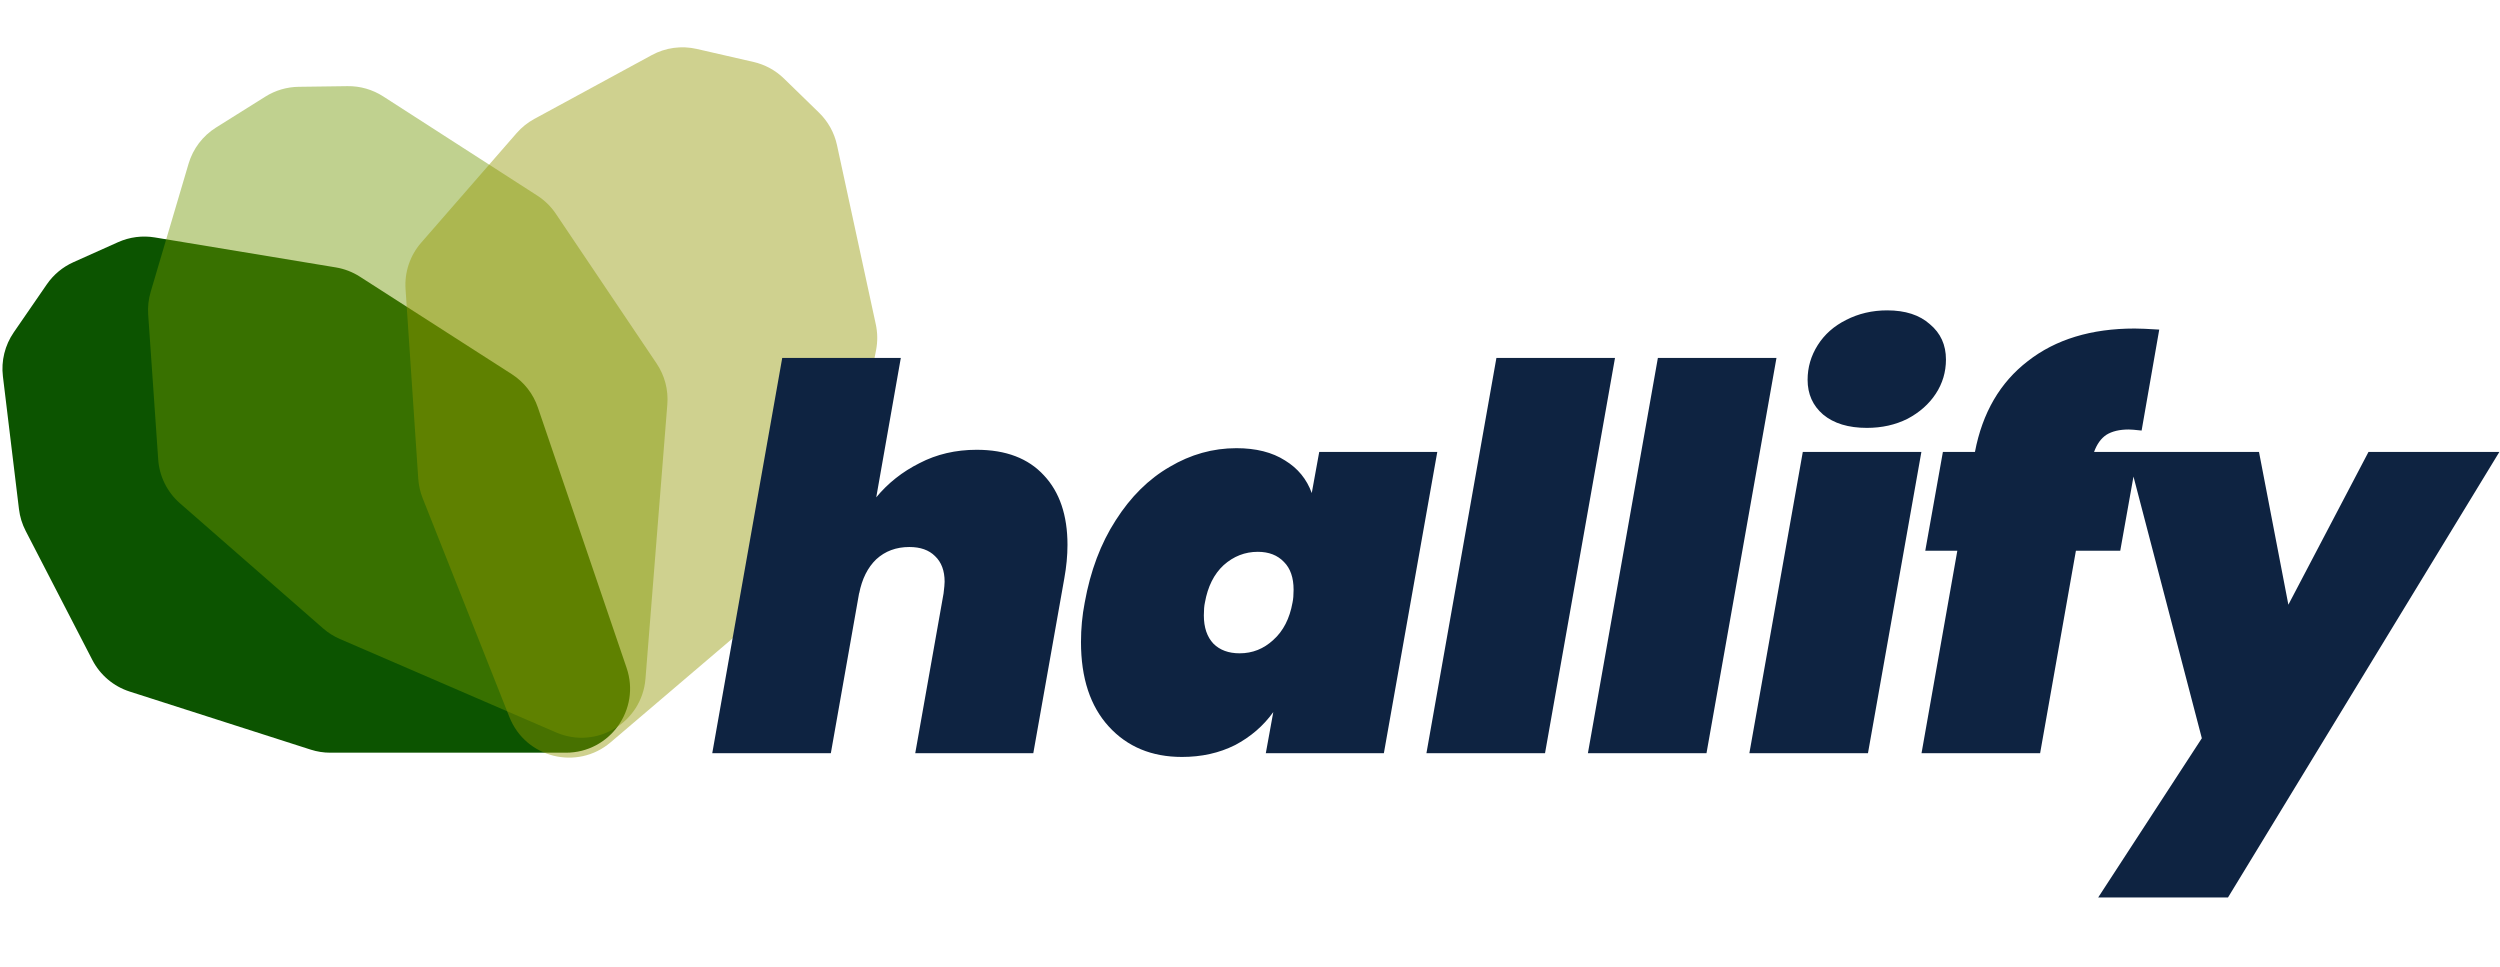
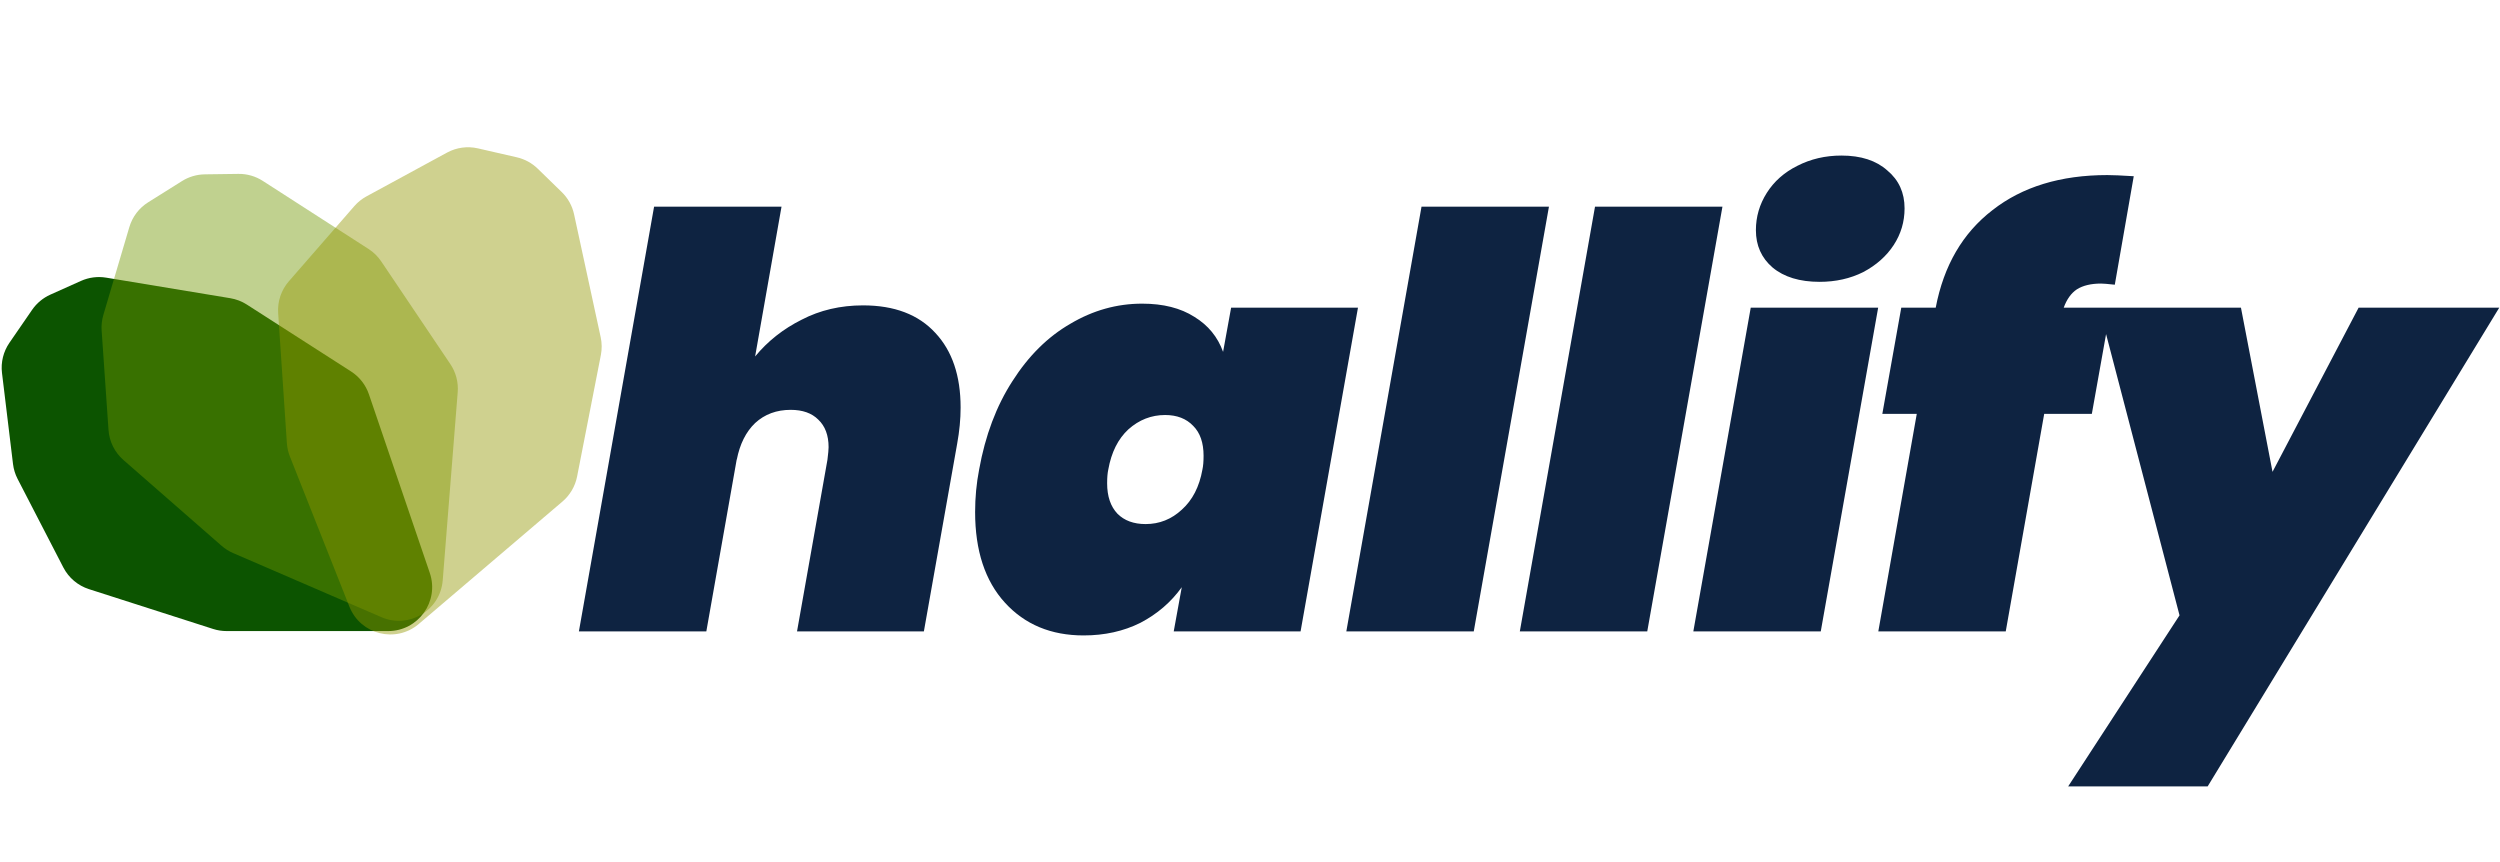
- <svg xmlns="http://www.w3.org/2000/svg" width="1404" height="543" viewBox="0 0 1404 543" fill="none">
-   <path d="M1.636 211.395C0.582 202.682 2.747 193.885 7.724 186.656L26.291 159.689C30.033 154.255 35.196 149.954 41.216 147.255L66.316 136.003C72.774 133.108 79.942 132.181 86.923 133.337L188.561 150.169C193.389 150.969 198.004 152.745 202.123 155.388L287.434 210.14C294.283 214.535 299.44 221.122 302.065 228.826L351.909 375.105C359.867 398.459 342.506 422.716 317.833 422.716H185.506C181.774 422.716 178.065 422.136 174.511 420.996L72.849 388.388C63.78 385.479 56.233 379.094 51.861 370.632L14.41 298.146C12.441 294.335 11.169 290.203 10.654 285.945L1.636 211.395Z" fill="#0C5400" />
-   <path d="M105.904 91.93C108.393 83.514 113.87 76.297 121.306 71.636L149.046 54.246C154.637 50.742 161.082 48.842 167.68 48.752L195.183 48.38C202.26 48.284 209.207 50.276 215.158 54.107L301.78 109.874C305.896 112.523 309.428 115.984 312.16 120.044L368.754 204.144C373.298 210.896 375.42 218.988 374.773 227.101L362.504 381.151C360.545 405.746 334.987 421.127 312.338 411.34L190.867 358.85C187.441 357.37 184.266 355.366 181.456 352.91L101.069 282.651C93.897 276.383 89.502 267.529 88.845 258.027L83.219 176.632C82.923 172.353 83.395 168.055 84.611 163.942L105.904 91.93Z" fill="#6F9600" fill-opacity="0.44" />
-   <path d="M366.056 30.935C373.768 26.745 382.744 25.516 391.298 27.479L423.208 34.804C429.639 36.28 435.54 39.495 440.268 44.098L459.976 63.286C465.046 68.222 468.549 74.544 470.047 81.461L491.849 182.149C492.884 186.933 492.934 191.877 491.994 196.681L472.528 296.163C470.965 304.15 466.742 311.371 460.548 316.65L342.925 416.884C324.146 432.887 295.199 425.685 286.108 402.748L237.351 279.732C235.976 276.262 235.149 272.6 234.899 268.876L227.755 162.352C227.118 152.849 230.272 143.481 236.528 136.299L290.115 74.774C292.933 71.54 296.305 68.835 300.074 66.787L366.056 30.935Z" fill="#939600" fill-opacity="0.44" />
-   <path d="M548.5 252.6C564.9 252.6 577.5 257.4 586.3 267C595.1 276.4 599.5 289.4 599.5 306C599.5 312 598.9 318.3 597.7 324.9L580.3 423H514L529.9 333.3C530.3 330.1 530.5 327.9 530.5 326.7C530.5 320.5 528.7 315.7 525.1 312.3C521.7 308.9 516.9 307.2 510.7 307.2C503.3 307.2 497.1 309.5 492.1 314.1C487.3 318.7 484.1 325.1 482.5 333.3V333L466.6 423H400L439.3 201H505.9L492.1 279.3C498.7 271.3 506.8 264.9 516.4 260.1C526 255.1 536.7 252.6 548.5 252.6ZM609.18 338.4C612.38 320.6 618.18 305.2 626.58 292.2C634.98 279 645.08 269 656.88 262.2C668.68 255.2 681.18 251.7 694.38 251.7C705.38 251.7 714.48 254 721.68 258.6C728.88 263 733.88 269.1 736.68 276.9L740.88 253.8H807.18L777.18 423H710.88L715.08 399.9C709.48 407.7 702.28 413.9 693.48 418.5C684.68 422.9 674.78 425.1 663.78 425.1C646.78 425.1 633.08 419.4 622.68 408C612.28 396.6 607.08 380.8 607.08 360.6C607.08 353 607.78 345.6 609.18 338.4ZM725.88 338.4C726.28 336.6 726.48 334.2 726.48 331.2C726.48 324.4 724.68 319.2 721.08 315.6C717.48 311.8 712.58 309.9 706.38 309.9C699.18 309.9 692.78 312.4 687.18 317.4C681.78 322.4 678.28 329.4 676.68 338.4C676.28 340.2 676.08 342.6 676.08 345.6C676.08 352.4 677.88 357.7 681.48 361.5C685.08 365.1 689.98 366.9 696.18 366.9C703.38 366.9 709.68 364.4 715.08 359.4C720.68 354.4 724.28 347.4 725.88 338.4ZM906.986 201L867.686 423H801.086L840.386 201H906.986ZM997.666 201L958.366 423H891.766L931.066 201H997.666ZM1048.45 240.3C1038.05 240.3 1029.85 237.8 1023.85 232.8C1018.05 227.8 1015.15 221.3 1015.15 213.3C1015.15 206.3 1017.05 199.8 1020.85 193.8C1024.65 187.8 1029.95 183.1 1036.75 179.7C1043.75 176.1 1051.45 174.3 1059.85 174.3C1070.05 174.3 1078.05 176.9 1083.85 182.1C1089.85 187.1 1092.85 193.7 1092.85 201.9C1092.85 208.9 1090.95 215.3 1087.15 221.1C1083.35 226.9 1078.05 231.6 1071.25 235.2C1064.45 238.6 1056.85 240.3 1048.45 240.3ZM1079.05 253.8L1049.05 423H982.445L1012.45 253.8H1079.05ZM1202.73 241.8C1199.13 241.4 1196.73 241.2 1195.53 241.2C1190.33 241.2 1186.13 242.2 1182.93 244.2C1179.93 246.2 1177.63 249.4 1176.03 253.8H1200.63L1190.73 309.3H1165.83L1145.73 423H1079.13L1099.23 309.3H1081.23L1091.13 253.8H1109.13C1113.33 231.8 1123.23 214.8 1138.83 202.8C1154.43 190.6 1174.43 184.5 1198.83 184.5C1201.63 184.5 1206.23 184.7 1212.63 185.1L1202.73 241.8ZM1268.65 253.8L1285.15 339.6L1330.15 253.8H1403.65L1251.25 504H1178.35L1236.55 414.6L1194.55 253.8H1268.65Z" fill="#0E2341" />
+ <svg xmlns="http://www.w3.org/2000/svg" width="2047" height="705" viewBox="0 0 2047 705" fill="none">
+   <path d="M1.636 305.395C0.582 296.682 2.747 287.885 7.724 280.656L26.291 253.689C30.033 248.255 35.196 243.954 41.216 241.255L66.316 230.003C72.774 227.108 79.942 226.181 86.923 227.337L188.561 244.169C193.389 244.969 198.004 246.745 202.123 249.388L287.434 304.14C294.283 308.535 299.44 315.122 302.065 322.826L351.909 469.105C359.867 492.459 342.506 516.716 317.833 516.716H185.506C181.774 516.716 178.065 516.136 174.511 514.996L72.849 482.388C63.78 479.479 56.233 473.094 51.861 464.632L14.41 392.146C12.441 388.335 11.169 384.203 10.654 379.945L1.636 305.395Z" fill="#0C5400" />
+   <path d="M105.904 185.93C108.393 177.514 113.87 170.297 121.306 165.636L149.046 148.246C154.637 144.742 161.082 142.841 167.68 142.752L195.183 142.38C202.26 142.284 209.207 144.276 215.158 148.107L301.78 203.874C305.896 206.523 309.428 209.984 312.16 214.044L368.754 298.144C373.298 304.896 375.42 312.988 374.773 321.101L362.504 475.151C360.545 499.746 334.987 515.127 312.338 505.34L190.867 452.85C187.441 451.37 184.266 449.366 181.456 446.91L101.069 376.651C93.897 370.383 89.502 361.529 88.845 352.027L83.219 270.632C82.923 266.353 83.395 262.055 84.611 257.942L105.904 185.93Z" fill="#6F9600" fill-opacity="0.44" />
+   <path d="M366.056 124.935C373.768 120.745 382.744 119.516 391.298 121.479L423.208 128.804C429.639 130.28 435.54 133.495 440.268 138.098L459.976 157.286C465.046 162.222 468.549 168.544 470.047 175.461L491.849 276.149C492.884 280.933 492.934 285.877 491.994 290.681L472.528 390.163C470.965 398.15 466.742 405.371 460.548 410.65L342.925 510.884C324.146 526.887 295.199 519.685 286.108 496.748L237.351 373.732C235.976 370.262 235.149 366.6 234.899 362.876L227.755 256.352C227.118 246.849 230.272 237.481 236.528 230.299L290.115 168.774C292.933 165.54 296.305 162.835 300.074 160.787L366.056 124.935Z" fill="#939600" fill-opacity="0.44" />
+   <path d="M706.65 250.04C732.343 250.04 752.083 257.56 765.87 272.6C779.657 287.327 786.55 307.693 786.55 333.7C786.55 343.1 785.61 352.97 783.73 363.31L756.47 517H652.6L677.51 376.47C678.137 371.457 678.45 368.01 678.45 366.13C678.45 356.417 675.63 348.897 669.99 343.57C664.663 338.243 657.143 335.58 647.43 335.58C635.837 335.58 626.123 339.183 618.29 346.39C610.77 353.597 605.757 363.623 603.25 376.47V376L578.34 517H474L535.57 169.2H639.91L618.29 291.87C628.63 279.337 641.32 269.31 656.36 261.79C671.4 253.957 688.163 250.04 706.65 250.04ZM801.715 384.46C806.728 356.573 815.815 332.447 828.975 312.08C842.135 291.4 857.958 275.733 876.445 265.08C894.932 254.113 914.515 248.63 935.195 248.63C952.428 248.63 966.685 252.233 977.965 259.44C989.245 266.333 997.078 275.89 1001.46 288.11L1008.04 251.92H1111.91L1064.91 517H961.045L967.625 480.81C958.852 493.03 947.572 502.743 933.785 509.95C919.998 516.843 904.488 520.29 887.255 520.29C860.622 520.29 839.158 511.36 822.865 493.5C806.572 475.64 798.425 450.887 798.425 419.24C798.425 407.333 799.522 395.74 801.715 384.46ZM984.545 384.46C985.172 381.64 985.485 377.88 985.485 373.18C985.485 362.527 982.665 354.38 977.025 348.74C971.385 342.787 963.708 339.81 953.995 339.81C942.715 339.81 932.688 343.727 923.915 351.56C915.455 359.393 909.972 370.36 907.465 384.46C906.838 387.28 906.525 391.04 906.525 395.74C906.525 406.393 909.345 414.697 914.985 420.65C920.625 426.29 928.302 429.11 938.015 429.11C949.295 429.11 959.165 425.193 967.625 417.36C976.398 409.527 982.038 398.56 984.545 384.46ZM1268.28 169.2L1206.71 517H1102.37L1163.94 169.2H1268.28ZM1410.34 169.2L1348.77 517H1244.43L1306 169.2H1410.34ZM1489.9 230.77C1473.6 230.77 1460.76 226.853 1451.36 219.02C1442.27 211.187 1437.73 201.003 1437.73 188.47C1437.73 177.503 1440.7 167.32 1446.66 157.92C1452.61 148.52 1460.91 141.157 1471.57 135.83C1482.53 130.19 1494.6 127.37 1507.76 127.37C1523.74 127.37 1536.27 131.443 1545.36 139.59C1554.76 147.423 1559.46 157.763 1559.46 170.61C1559.46 181.577 1556.48 191.603 1550.53 200.69C1544.57 209.777 1536.27 217.14 1525.62 222.78C1514.96 228.107 1503.06 230.77 1489.9 230.77ZM1537.84 251.92L1490.84 517H1386.5L1433.5 251.92H1537.84ZM1731.6 233.12C1725.96 232.493 1722.2 232.18 1720.32 232.18C1712.18 232.18 1705.6 233.747 1700.58 236.88C1695.88 240.013 1692.28 245.027 1689.77 251.92H1728.31L1712.8 338.87H1673.79L1642.3 517H1537.96L1569.45 338.87H1541.25L1556.76 251.92H1584.96C1591.54 217.453 1607.05 190.82 1631.49 172.02C1655.93 152.907 1687.27 143.35 1725.49 143.35C1729.88 143.35 1737.09 143.663 1747.11 144.29L1731.6 233.12ZM1834.89 251.92L1860.74 386.34L1931.24 251.92H2046.39L1807.63 643.9H1693.42L1784.6 503.84L1718.8 251.92H1834.89Z" fill="#0E2341" />
</svg>
